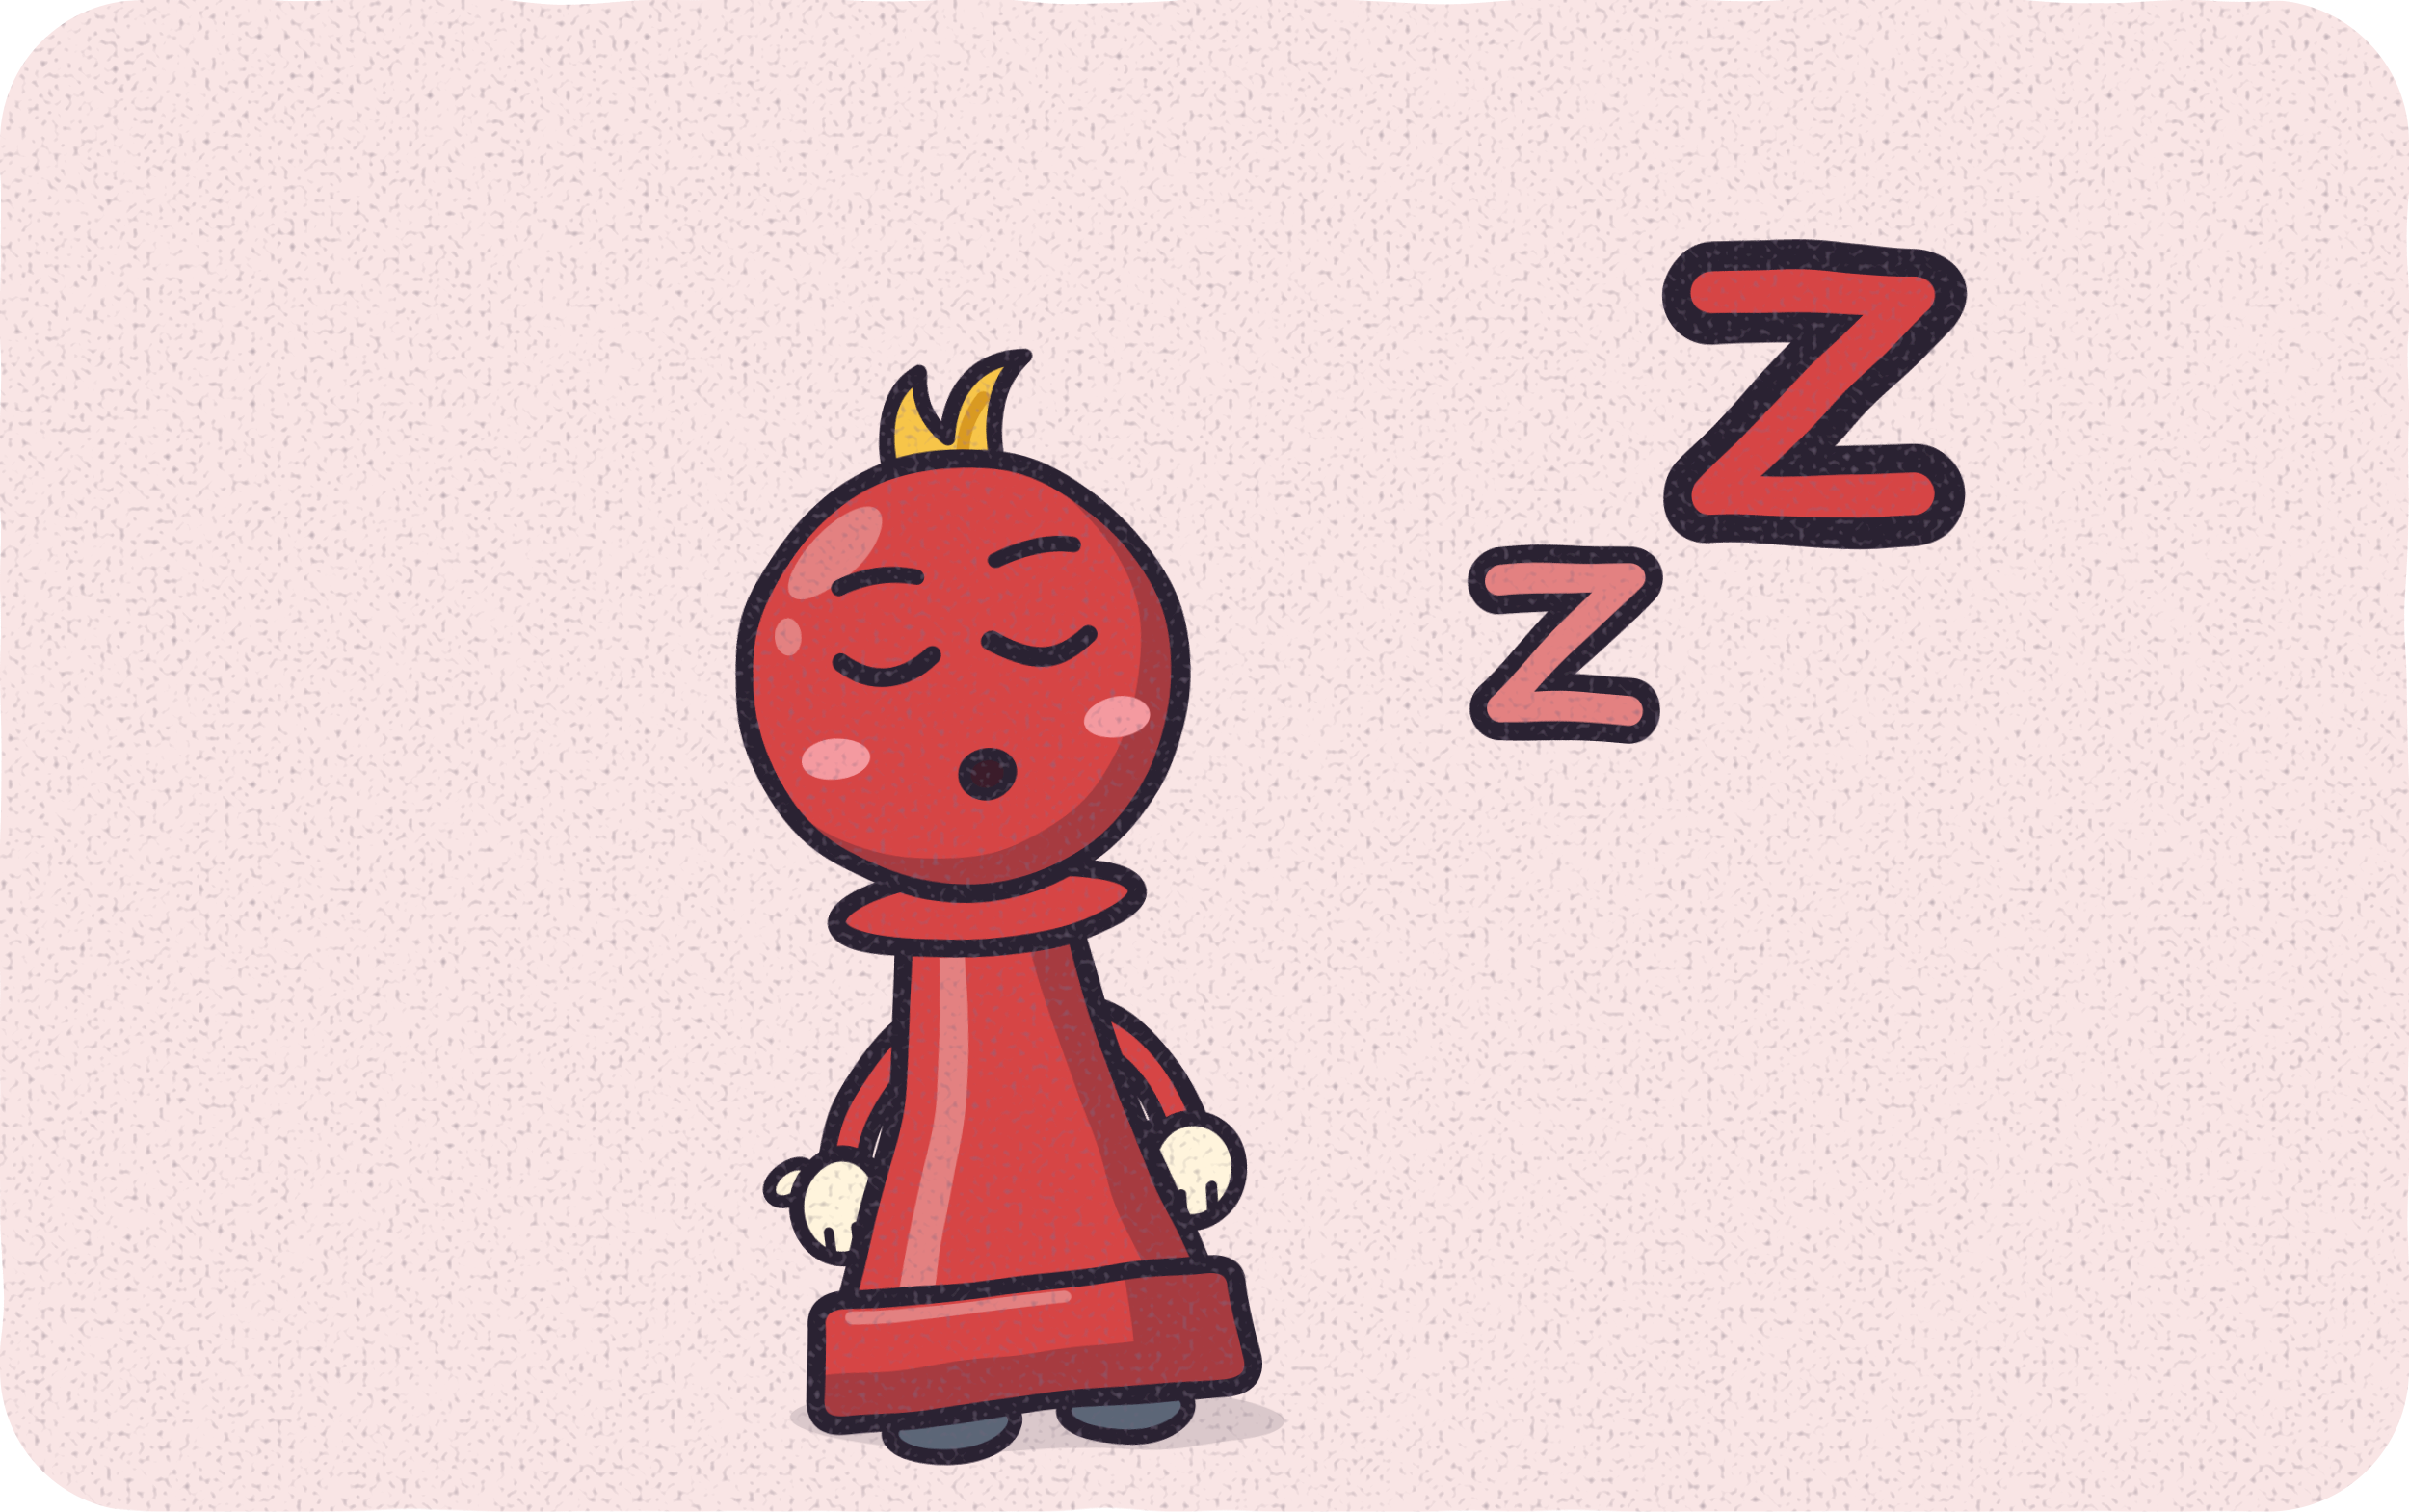
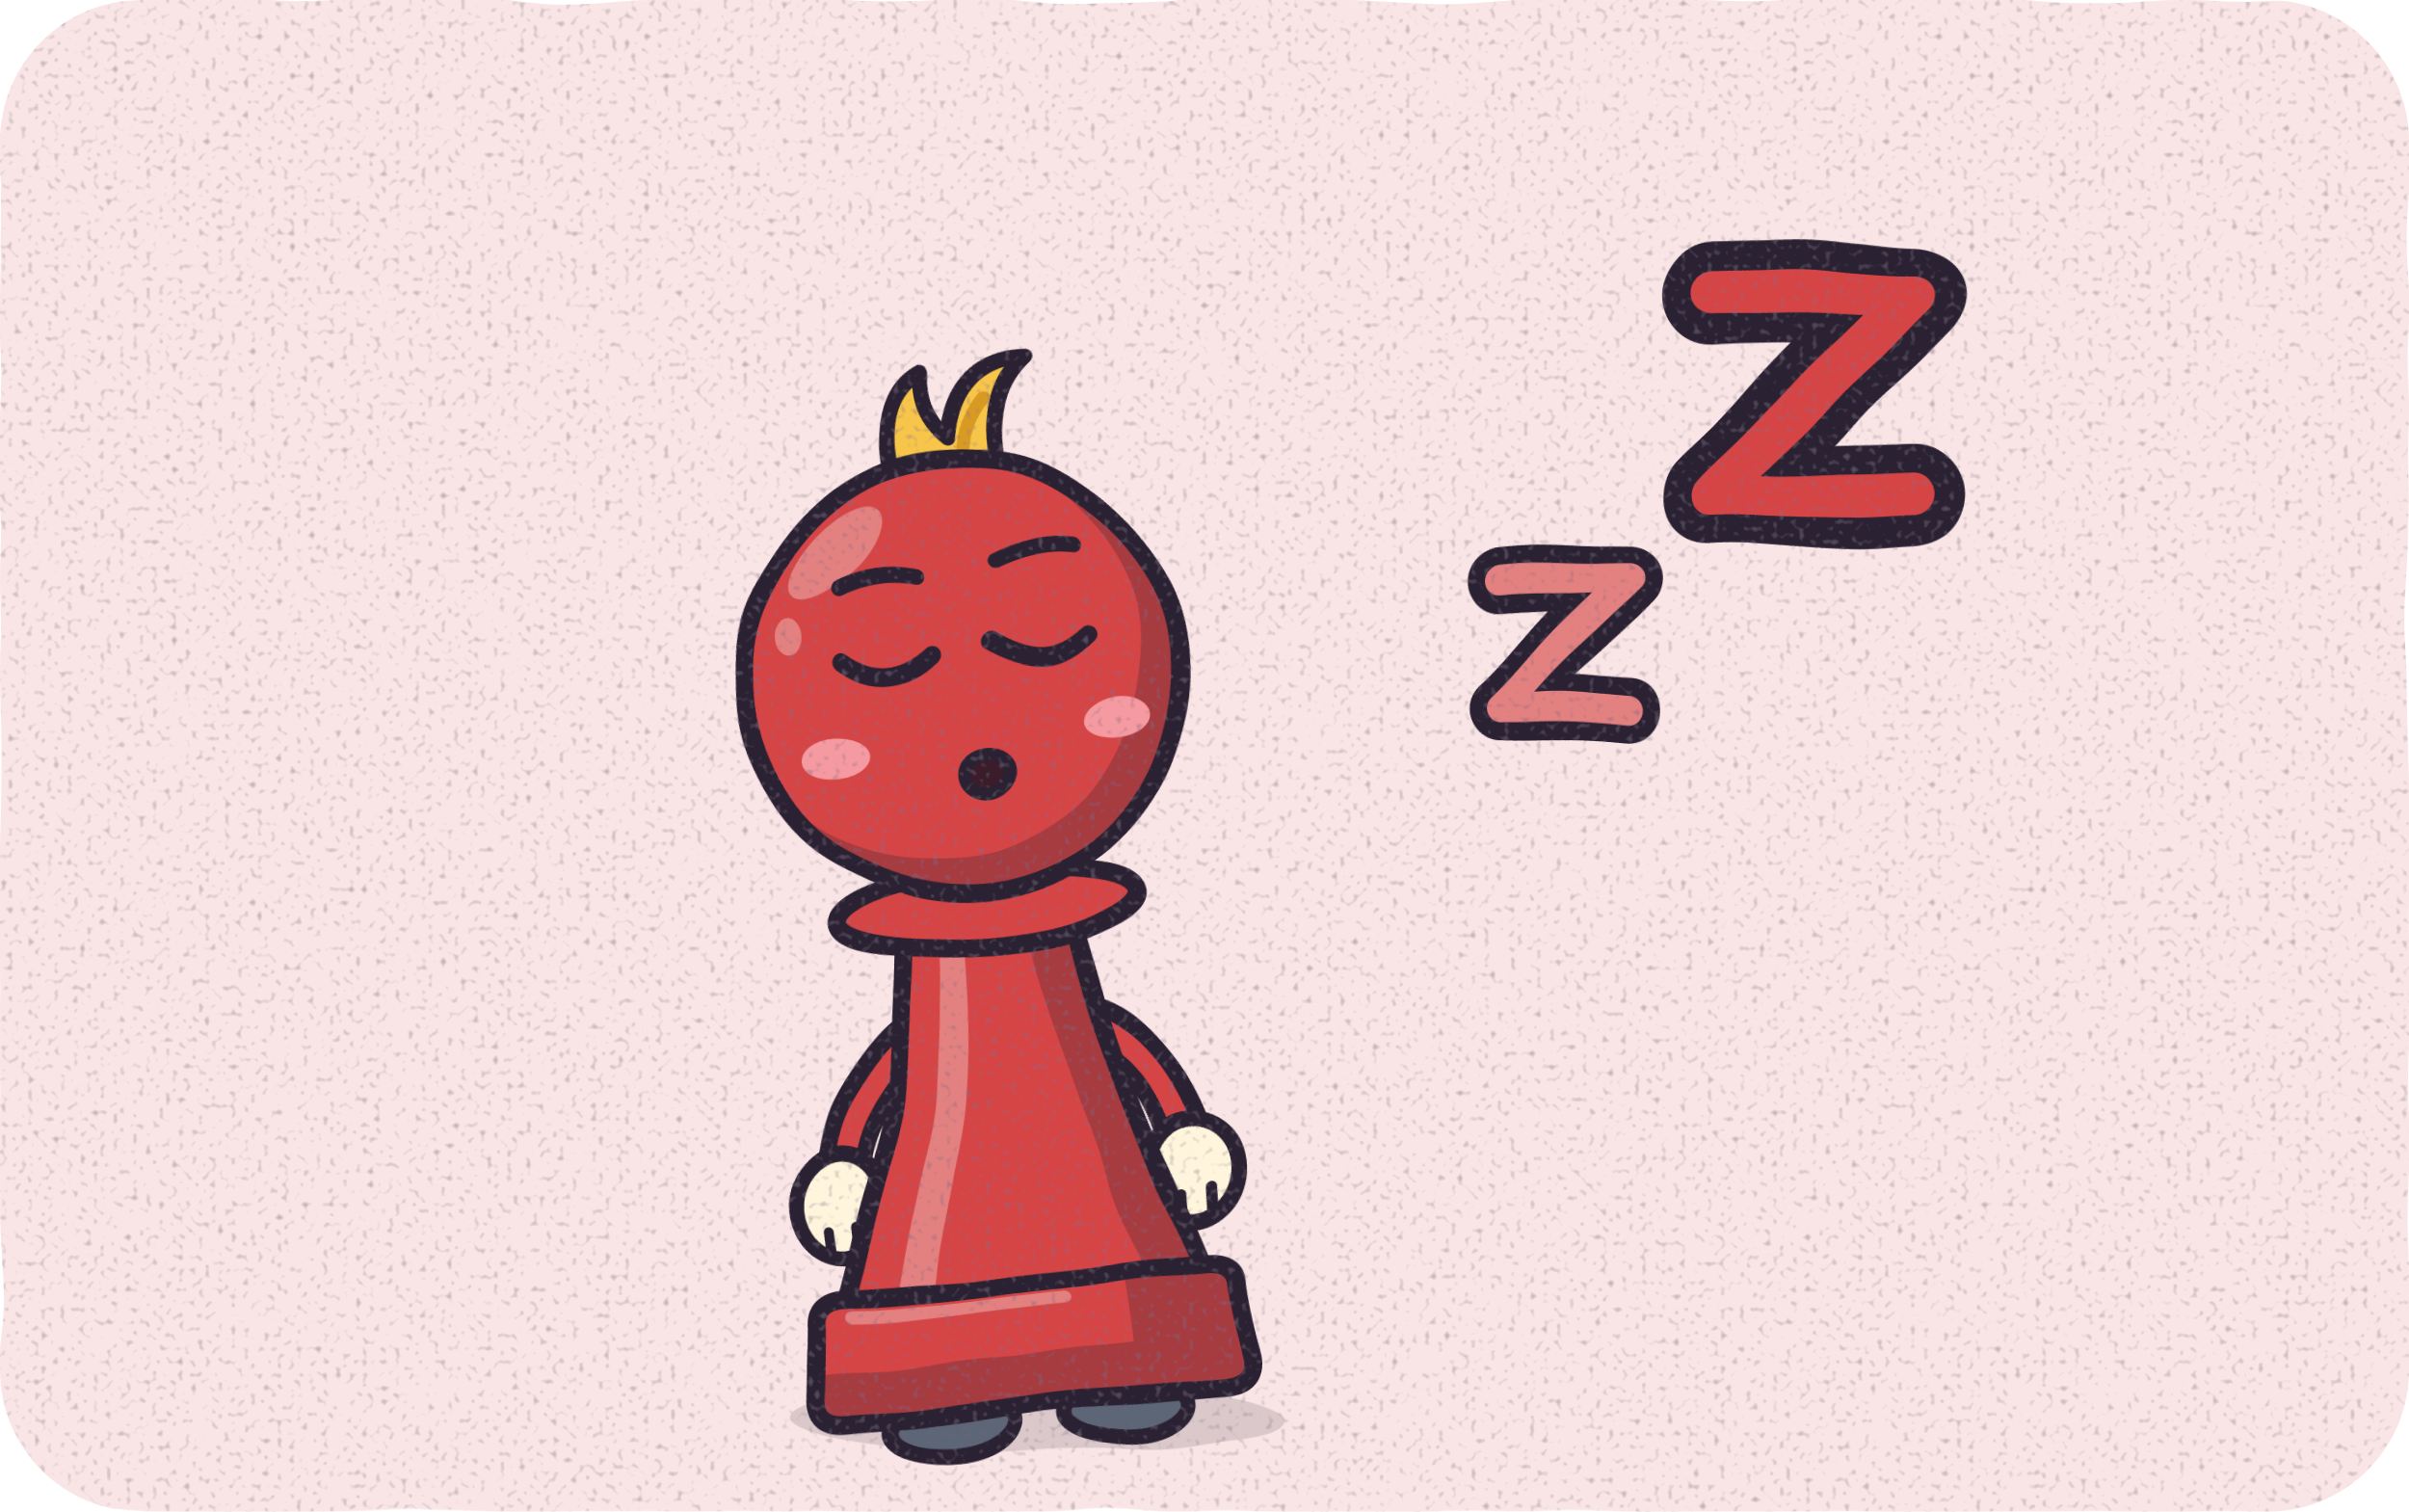
<svg xmlns="http://www.w3.org/2000/svg" viewBox="0 0 408 256" width="408" height="256">
  <defs>
    <filter id="H3-drawn" x="-5%" y="-5%" width="110%" height="110%">
      <feTurbulence type="fractalNoise" baseFrequency="0.035" numOctaves="2" seed="43" result="warp" />
      <feDisplacementMap in="SourceGraphic" in2="warp" scale="3" xChannelSelector="R" yChannelSelector="G" result="wobbly" />
      <feTurbulence type="fractalNoise" baseFrequency="0.9" numOctaves="1" seed="51" result="noise" />
      <feColorMatrix in="noise" type="matrix" values="0 0 0 0 0.17  0 0 0 0 0.13  0 0 0 0 0.2  -2 0 0 0 0.85" result="specks" />
      <feComposite in="specks" in2="wobbly" operator="in" result="grain" />
      <feMerge>
        <feMergeNode in="wobbly" />
        <feMergeNode in="grain" />
      </feMerge>
    </filter>
    <clipPath id="H3-frame">
      <rect width="408" height="256" rx="24" />
    </clipPath>
  </defs>
  <g clip-path="url(#H3-frame)">
    <g filter="url(#H3-drawn)" stroke="#2b2233" stroke-linejoin="round" stroke-linecap="round">
      <rect width="408" height="256" fill="#f9e5e5" stroke="none" />
      <ellipse cx="176" cy="240" rx="42" ry="6" fill="#2b2233" opacity="0.15" stroke="none" />
      <path d="M254 98 L276 98 L254 120 L276 120" fill="none" stroke-width="11" />
      <path d="M254 98 L276 98 L254 120 L276 120" fill="none" stroke="#e38181" stroke-width="5" />
      <path d="M290 50 L324 50 L290 84 L324 84" fill="none" stroke-width="17" />
      <path d="M290 50 L324 50 L290 84 L324 84" fill="none" stroke="#d64545" stroke-width="7" />
      <g transform="translate(176 238) scale(0.44) rotate(-6) translate(-200 -450)" stroke-width="7">
        <clipPath id="h3-body">
          <path d="M168 262 C165 318 142 370 128 410 L272 410 C258 370 235 318 232 262 Z" />
        </clipPath>
        <clipPath id="h3-base">
          <path d="M118 412 Q118 402 130 402 L270 402 Q282 402 282 412 L285 438 Q287 450 273 450 L127 450 Q113 450 115 438 Z" />
        </clipPath>
        <clipPath id="h3-collar">
          <ellipse cx="200" cy="258" rx="58" ry="15" />
        </clipPath>
        <clipPath id="h3-head">
          <circle cx="200" cy="168" r="84" />
        </clipPath>
        <path d="M178 300 C150 312 138 330 134 352" fill="none" stroke-width="21" />
        <path d="M178 300 C150 312 138 330 134 352" fill="none" stroke="#d64545" stroke-width="8" />
        <g transform="rotate(180 132 366)">
-           <ellipse cx="151" cy="377" rx="9" ry="6" transform="rotate(-35 151 377)" fill="#fff4dc" stroke-width="5" />
          <ellipse cx="132" cy="366" rx="17" ry="20" fill="#fff4dc" stroke-width="6" />
          <path d="M126 349 L126 358 M137 348 L137 357" fill="none" stroke-width="4" />
        </g>
        <path d="M222 300 C250 312 262 330 266 352" fill="none" stroke-width="21" />
        <path d="M222 300 C250 312 262 330 266 352" fill="none" stroke="#d64545" stroke-width="8" />
        <g transform="rotate(180 268 366)">
-           <ellipse cx="287" cy="377" rx="9" ry="6" transform="rotate(-35 287 377)" fill="#fff4dc" stroke-width="5" />
          <ellipse cx="268" cy="366" rx="17" ry="20" fill="#fff4dc" stroke-width="6" />
          <path d="M262 349 L262 358 M273 348 L273 357" fill="none" stroke-width="4" />
        </g>
        <g fill="#5c6677" stroke-width="6">
          <ellipse cx="166" cy="455" rx="24" ry="11" transform="rotate(0 166 455)" />
          <ellipse cx="234" cy="455" rx="24" ry="11" transform="rotate(0 234 455)" />
        </g>
        <path d="M168 262 C165 318 142 370 128 410 L272 410 C258 370 235 318 232 262 Z" fill="#d64545" stroke="none" />
        <g clip-path="url(#h3-body)" stroke="none">
          <path d="M214 262 C220 320 238 370 248 410 L300 410 L300 262 Z" fill="#a63b40" />
          <path d="M181 276 C178 320 162 364 150 400 L164 400 C174 366 188 322 191 276 Z" fill="#e38181" />
        </g>
        <path d="M168 262 C165 318 142 370 128 410 L272 410 C258 370 235 318 232 262 Z" fill="none" />
        <path d="M118 412 Q118 402 130 402 L270 402 Q282 402 282 412 L285 438 Q287 450 273 450 L127 450 Q113 450 115 438 Z" fill="#d64545" stroke="none" />
        <g clip-path="url(#h3-base)" stroke="none">
          <rect x="80" y="430" width="240" height="30" fill="#a63b40" />
          <rect x="238" y="400" width="80" height="60" fill="#a63b40" />
          <path d="M132 409 L215 409" stroke="#e38181" stroke-width="5" />
        </g>
        <path d="M118 412 Q118 402 130 402 L270 402 Q282 402 282 412 L285 438 Q287 450 273 450 L127 450 Q113 450 115 438 Z" fill="none" />
        <ellipse cx="200" cy="258" rx="58" ry="15" fill="#d64545" stroke="none" />
        <path d="M140 262 Q200 290 260 262 L260 280 L140 280 Z" fill="#a63b40" stroke="none" clip-path="url(#h3-collar)" />
        <ellipse cx="200" cy="258" rx="58" ry="15" fill="none" />
        <path d="M184 96 C176 72 184 56 197 50 C195 63 199 71 204 76 C208 58 220 46 236 48 C223 59 221 76 222 96 Z" fill="#f7c548" stroke-width="6" />
        <path d="M208 92 C208 80 212 70 220 62" fill="none" stroke="#d99a22" stroke-width="5" />
        <circle cx="200" cy="168" r="84" fill="#a63b40" stroke="none" />
        <g clip-path="url(#h3-head)" stroke="none">
          <circle cx="190" cy="158" r="80" fill="#d64545" />
          <ellipse cx="156" cy="116" rx="24" ry="10" transform="rotate(-38 156 116)" fill="#e38181" />
          <ellipse cx="135" cy="146" rx="5" ry="7" fill="#e38181" />
        </g>
        <circle cx="200" cy="168" r="84" fill="none" />
        <ellipse cx="148" cy="194" rx="13" ry="8" fill="#f49aa0" stroke="none" />
        <ellipse cx="258" cy="190" rx="13" ry="8" fill="#f49aa0" stroke="none" />
        <path d="M156 130 Q170 124 186 128 M216 124 Q232 118 248 122" fill="none" stroke-width="6" />
        <path d="M154 158 Q172 172 190 158 M212 156 Q231 171 250 156" fill="none" stroke-width="7" />
        <ellipse cx="206" cy="206" rx="9" ry="8" fill="#3a1f2b" stroke-width="5" />
      </g>
    </g>
  </g>
</svg>
